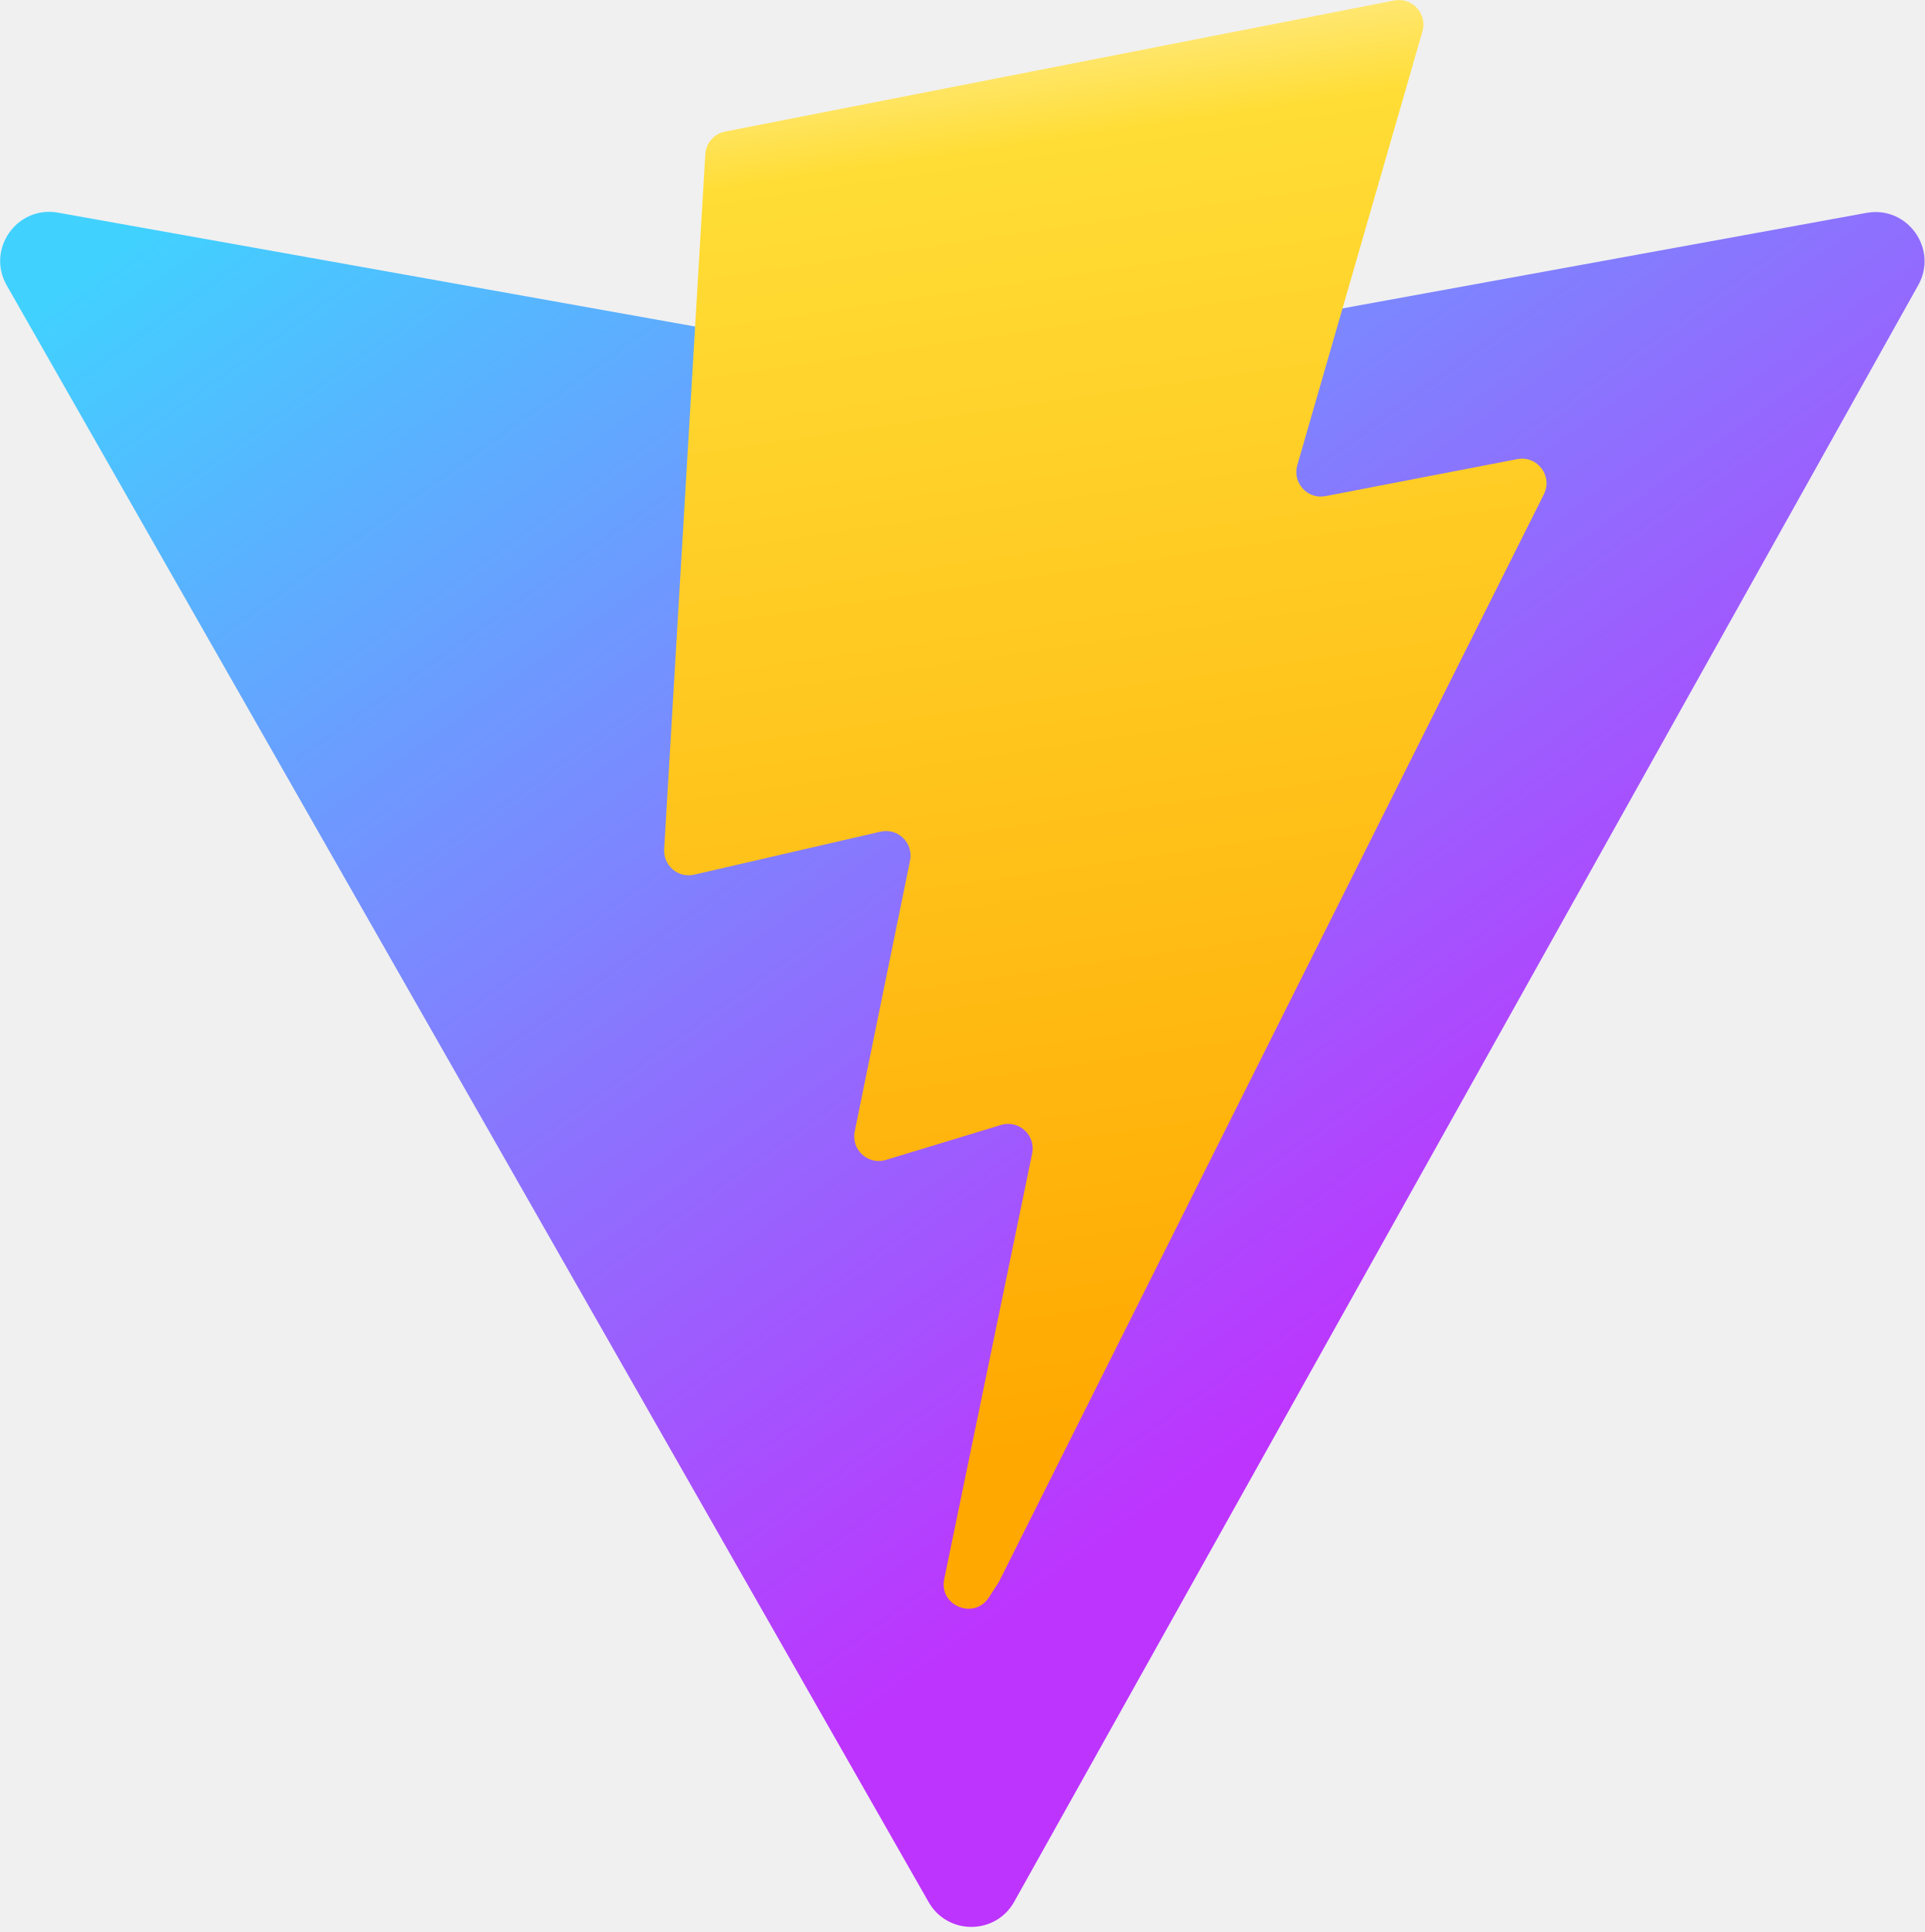
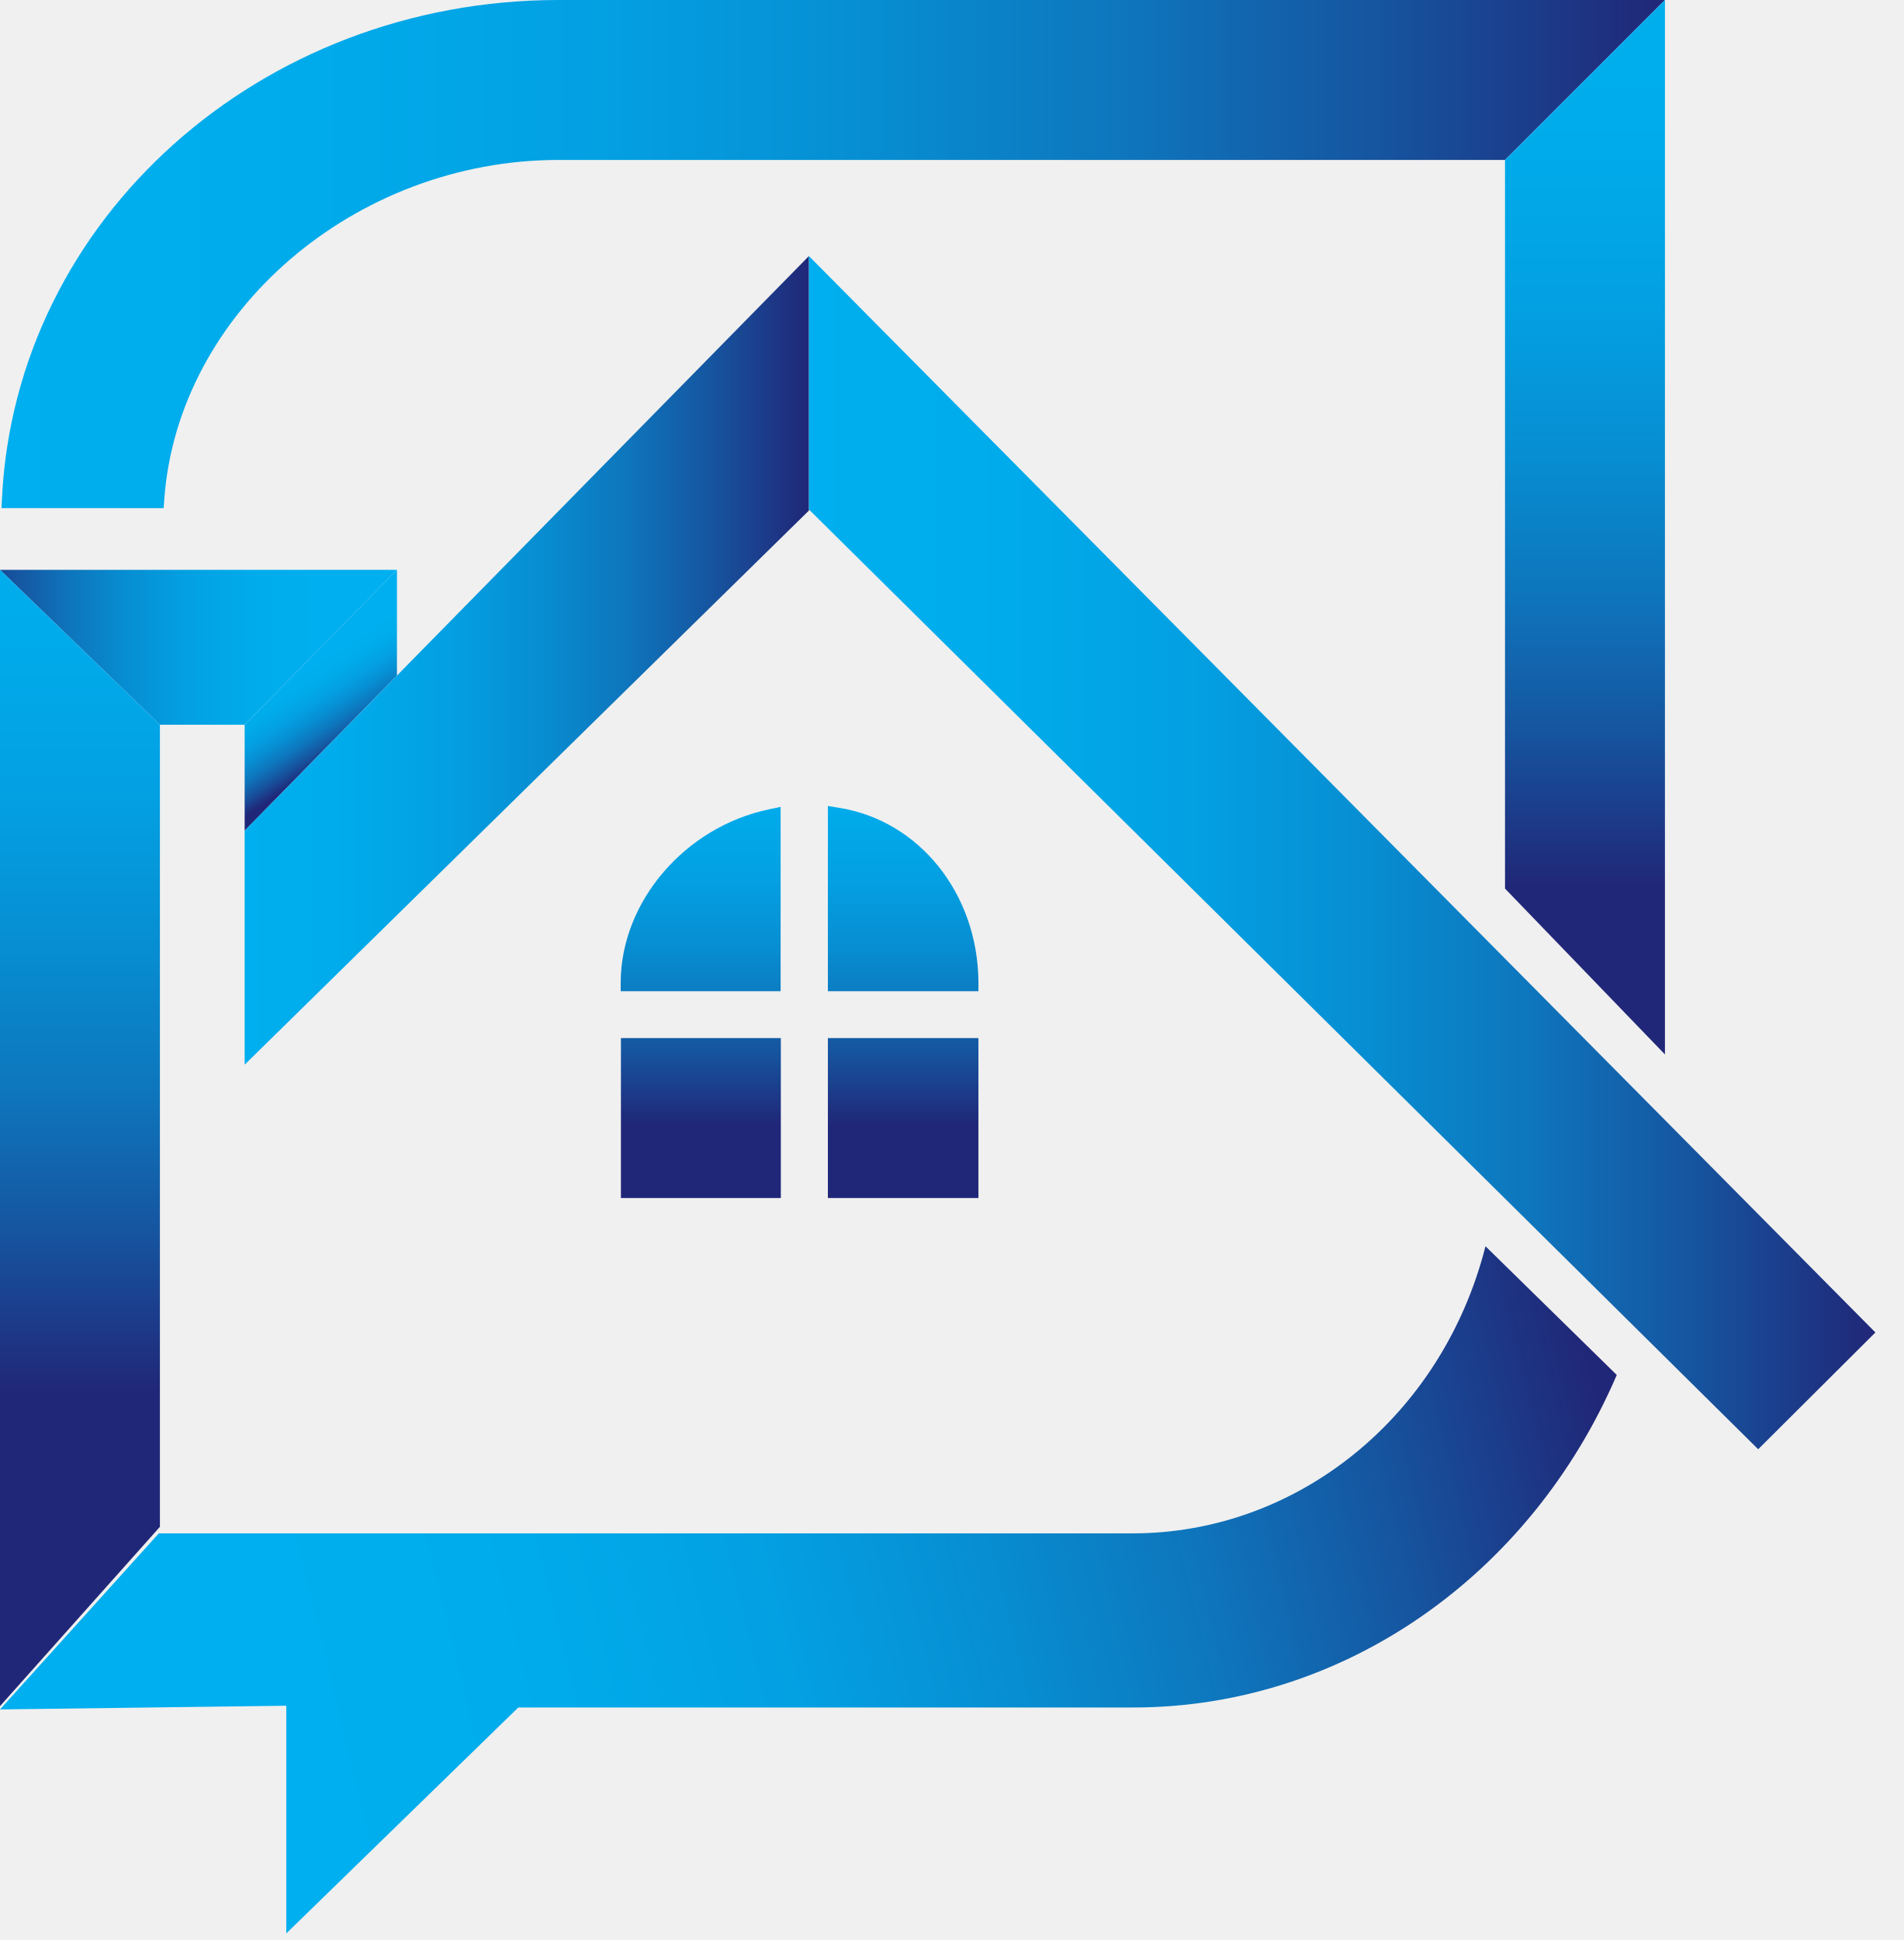
- <svg xmlns="http://www.w3.org/2000/svg" aria-hidden="true" role="img" class="iconify iconify--logos" width="31.88" height="32" preserveAspectRatio="xMidYMid meet" viewBox="0 0 256 257">
+ <svg xmlns="http://www.w3.org/2000/svg" width="53" height="54" viewBox="0 0 53 54" fill="none">
+   <g clip-path="url(#clip0_15_1957)">
+     <path d="M23.048 27.591V22.435L23.351 22.484C25.589 22.836 27.221 24.874 27.239 27.33V27.591H23.048Z" fill="url(#paint0_linear_15_1957)" />
+     <path d="M17.28 27.591V27.324C17.298 25.08 19.081 23.012 21.416 22.526L21.732 22.46V27.591H17.28Z" fill="url(#paint1_linear_15_1957)" />
+     <path d="M21.738 28.895H17.286V33.347H21.738V28.895Z" fill="url(#paint2_linear_15_1957)" />
+     <path d="M27.239 28.895H23.048V33.347H27.239V28.895Z" fill="url(#paint3_linear_15_1957)" />
+     <path d="M6.811 20.173L11.051 15.861V18.802L6.811 23.121V20.173Z" fill="url(#paint4_linear_15_1957)" />
+     <path d="M4.452 20.173L0 15.861H11.051L6.811 20.173H4.452Z" fill="url(#paint5_linear_15_1957)" />
+     <path d="M0 15.861L4.452 20.173V42.499L0 47.491V15.861Z" fill="url(#paint6_linear_15_1957)" />
+     <path d="M6.811 23.121L22.52 7.127V14.211L6.811 29.635V23.121Z" fill="url(#paint7_linear_15_1957)" />
+     <path d="M22.52 14.181V7.127L52.21 37.089L48.947 40.34L22.52 14.181Z" fill="url(#paint8_linear_15_1957)" />
+     <path d="M0.042 14.144L0.055 13.871C0.437 6.09 7.248 0 15.551 0H46.351L41.899 4.452H15.551C9.874 4.452 4.949 8.692 4.573 13.902L4.555 14.144H0.042Z" fill="url(#paint9_linear_15_1957)" />
+     <path d="M41.899 24.734V4.452L46.351 0V29.35L41.899 24.734Z" fill="url(#paint10_linear_15_1957)" />
+     <path d="M41.353 34.699C40.14 39.455 36.094 42.681 31.539 42.681H4.422L0 47.582L7.97 47.479V53.817L14.429 47.528H31.546C37.404 47.528 42.615 43.846 45.01 38.272L41.359 34.693L41.353 34.699Z" fill="url(#paint11_linear_15_1957)" />
+   </g>
  <defs>
-     <linearGradient id="IconifyId1813088fe1fbc01fb466" x1="-.828%" x2="57.636%" y1="7.652%" y2="78.411%">
-       <stop offset="0%" stop-color="#41D1FF" />
-       <stop offset="100%" stop-color="#BD34FE" />
+     <linearGradient id="paint0_linear_15_1957" x1="25.14" y1="20.379" x2="25.14" y2="31.843" gradientUnits="userSpaceOnUse">
+       <stop stop-color="#00AFEF" />
+       <stop offset="0.19" stop-color="#00ABEB" />
+       <stop offset="0.36" stop-color="#03A0E2" />
+       <stop offset="0.52" stop-color="#078ED2" />
+       <stop offset="0.68" stop-color="#0E75BC" />
+       <stop offset="0.83" stop-color="#16549F" />
+       <stop offset="0.98" stop-color="#1F2C7C" />
+       <stop offset="1" stop-color="#212778" />
    </linearGradient>
-     <linearGradient id="IconifyId1813088fe1fbc01fb467" x1="43.376%" x2="50.316%" y1="2.242%" y2="89.03%">
-       <stop offset="0%" stop-color="#FFEA83" />
-       <stop offset="8.333%" stop-color="#FFDD35" />
-       <stop offset="100%" stop-color="#FFA800" />
+     <linearGradient id="paint1_linear_15_1957" x1="19.506" y1="20.355" x2="19.506" y2="31.861" gradientUnits="userSpaceOnUse">
+       <stop stop-color="#00AFEF" />
+       <stop offset="0.19" stop-color="#00ABEB" />
+       <stop offset="0.36" stop-color="#03A0E2" />
+       <stop offset="0.52" stop-color="#078ED2" />
+       <stop offset="0.68" stop-color="#0E75BC" />
+       <stop offset="0.83" stop-color="#16549F" />
+       <stop offset="0.98" stop-color="#1F2C7C" />
+       <stop offset="1" stop-color="#212778" />
    </linearGradient>
+     <linearGradient id="paint2_linear_15_1957" x1="19.512" y1="19.324" x2="19.512" y2="31.333" gradientUnits="userSpaceOnUse">
+       <stop stop-color="#00AFEF" />
+       <stop offset="0.19" stop-color="#00ABEB" />
+       <stop offset="0.36" stop-color="#03A0E2" />
+       <stop offset="0.52" stop-color="#078ED2" />
+       <stop offset="0.68" stop-color="#0E75BC" />
+       <stop offset="0.83" stop-color="#16549F" />
+       <stop offset="0.98" stop-color="#1F2C7C" />
+       <stop offset="1" stop-color="#212778" />
+     </linearGradient>
+     <linearGradient id="paint3_linear_15_1957" x1="25.14" y1="19.324" x2="25.14" y2="31.333" gradientUnits="userSpaceOnUse">
+       <stop stop-color="#00AFEF" />
+       <stop offset="0.19" stop-color="#00ABEB" />
+       <stop offset="0.36" stop-color="#03A0E2" />
+       <stop offset="0.52" stop-color="#078ED2" />
+       <stop offset="0.68" stop-color="#0E75BC" />
+       <stop offset="0.83" stop-color="#16549F" />
+       <stop offset="0.98" stop-color="#1F2C7C" />
+       <stop offset="1" stop-color="#212778" />
+     </linearGradient>
+     <linearGradient id="paint4_linear_15_1957" x1="8.431" y1="18.73" x2="9.783" y2="20.804" gradientUnits="userSpaceOnUse">
+       <stop stop-color="#00AFEF" />
+       <stop offset="0.19" stop-color="#00ABEB" />
+       <stop offset="0.36" stop-color="#03A0E2" />
+       <stop offset="0.52" stop-color="#078ED2" />
+       <stop offset="0.68" stop-color="#0E75BC" />
+       <stop offset="0.83" stop-color="#16549F" />
+       <stop offset="0.98" stop-color="#1F2C7C" />
+       <stop offset="1" stop-color="#212778" />
+     </linearGradient>
+     <linearGradient id="paint5_linear_15_1957" x1="8.795" y1="18.02" x2="-1.31" y2="18.02" gradientUnits="userSpaceOnUse">
+       <stop stop-color="#00AFEF" />
+       <stop offset="0.19" stop-color="#00ABEB" />
+       <stop offset="0.36" stop-color="#03A0E2" />
+       <stop offset="0.52" stop-color="#078ED2" />
+       <stop offset="0.68" stop-color="#0E75BC" />
+       <stop offset="0.83" stop-color="#16549F" />
+       <stop offset="0.98" stop-color="#1F2C7C" />
+       <stop offset="1" stop-color="#212778" />
+     </linearGradient>
+     <linearGradient id="paint6_linear_15_1957" x1="2.226" y1="12.834" x2="2.226" y2="38.769" gradientUnits="userSpaceOnUse">
+       <stop stop-color="#00AFEF" />
+       <stop offset="0.19" stop-color="#00ABEB" />
+       <stop offset="0.36" stop-color="#03A0E2" />
+       <stop offset="0.52" stop-color="#078ED2" />
+       <stop offset="0.68" stop-color="#0E75BC" />
+       <stop offset="0.83" stop-color="#16549F" />
+       <stop offset="0.98" stop-color="#1F2C7C" />
+       <stop offset="1" stop-color="#212778" />
+     </linearGradient>
+     <linearGradient id="paint7_linear_15_1957" x1="6.811" y1="18.384" x2="22.52" y2="18.384" gradientUnits="userSpaceOnUse">
+       <stop stop-color="#00AFEF" />
+       <stop offset="0.19" stop-color="#00ABEB" />
+       <stop offset="0.36" stop-color="#03A0E2" />
+       <stop offset="0.52" stop-color="#078ED2" />
+       <stop offset="0.68" stop-color="#0E75BC" />
+       <stop offset="0.83" stop-color="#16549F" />
+       <stop offset="0.98" stop-color="#1F2C7C" />
+       <stop offset="1" stop-color="#212778" />
+     </linearGradient>
+     <linearGradient id="paint8_linear_15_1957" x1="22.52" y1="23.733" x2="52.21" y2="23.733" gradientUnits="userSpaceOnUse">
+       <stop stop-color="#00AFEF" />
+       <stop offset="0.19" stop-color="#00ABEB" />
+       <stop offset="0.36" stop-color="#03A0E2" />
+       <stop offset="0.52" stop-color="#078ED2" />
+       <stop offset="0.68" stop-color="#0E75BC" />
+       <stop offset="0.83" stop-color="#16549F" />
+       <stop offset="0.98" stop-color="#1F2C7C" />
+       <stop offset="1" stop-color="#212778" />
+     </linearGradient>
+     <linearGradient id="paint9_linear_15_1957" x1="0.042" y1="7.072" x2="46.351" y2="7.072" gradientUnits="userSpaceOnUse">
+       <stop stop-color="#00AFEF" />
+       <stop offset="0.19" stop-color="#00ABEB" />
+       <stop offset="0.36" stop-color="#03A0E2" />
+       <stop offset="0.52" stop-color="#078ED2" />
+       <stop offset="0.68" stop-color="#0E75BC" />
+       <stop offset="0.83" stop-color="#16549F" />
+       <stop offset="0.98" stop-color="#1F2C7C" />
+       <stop offset="1" stop-color="#212778" />
+     </linearGradient>
+     <linearGradient id="paint10_linear_15_1957" x1="44.125" y1="-0.546" x2="44.125" y2="24.692" gradientUnits="userSpaceOnUse">
+       <stop stop-color="#00AFEF" />
+       <stop offset="0.19" stop-color="#00ABEB" />
+       <stop offset="0.36" stop-color="#03A0E2" />
+       <stop offset="0.52" stop-color="#078ED2" />
+       <stop offset="0.68" stop-color="#0E75BC" />
+       <stop offset="0.83" stop-color="#16549F" />
+       <stop offset="0.98" stop-color="#1F2C7C" />
+       <stop offset="1" stop-color="#212778" />
+     </linearGradient>
+     <linearGradient id="paint11_linear_15_1957" x1="8.534" y1="47.679" x2="44.495" y2="38.866" gradientUnits="userSpaceOnUse">
+       <stop stop-color="#00AFEF" />
+       <stop offset="0.19" stop-color="#00ABEB" />
+       <stop offset="0.36" stop-color="#03A0E2" />
+       <stop offset="0.52" stop-color="#078ED2" />
+       <stop offset="0.68" stop-color="#0E75BC" />
+       <stop offset="0.83" stop-color="#16549F" />
+       <stop offset="0.98" stop-color="#1F2C7C" />
+       <stop offset="1" stop-color="#212778" />
+     </linearGradient>
+     <clipPath id="clip0_15_1957">
+       <rect width="52.21" height="53.823" fill="white" />
+     </clipPath>
  </defs>
-   <path fill="url(#IconifyId1813088fe1fbc01fb466)" d="M255.153 37.938L134.897 252.976c-2.483 4.44-8.862 4.466-11.382.048L.875 37.958c-2.746-4.814 1.371-10.646 6.827-9.67l120.385 21.517a6.537 6.537 0 0 0 2.322-.004l117.867-21.483c5.438-.991 9.574 4.796 6.877 9.62Z" />
-   <path fill="url(#IconifyId1813088fe1fbc01fb467)" d="M185.432.063L96.44 17.501a3.268 3.268 0 0 0-2.634 3.014l-5.474 92.456a3.268 3.268 0 0 0 3.997 3.378l24.777-5.718c2.318-.535 4.413 1.507 3.936 3.838l-7.361 36.047c-.495 2.426 1.782 4.5 4.151 3.78l15.304-4.649c2.372-.72 4.652 1.36 4.15 3.788l-11.698 56.621c-.732 3.542 3.979 5.473 5.943 2.437l1.313-2.028l72.516-144.72c1.215-2.423-.88-5.186-3.54-4.672l-25.505 4.922c-2.396.462-4.435-1.77-3.759-4.114l16.646-57.705c.677-2.35-1.37-4.583-3.769-4.113Z" />
</svg>
